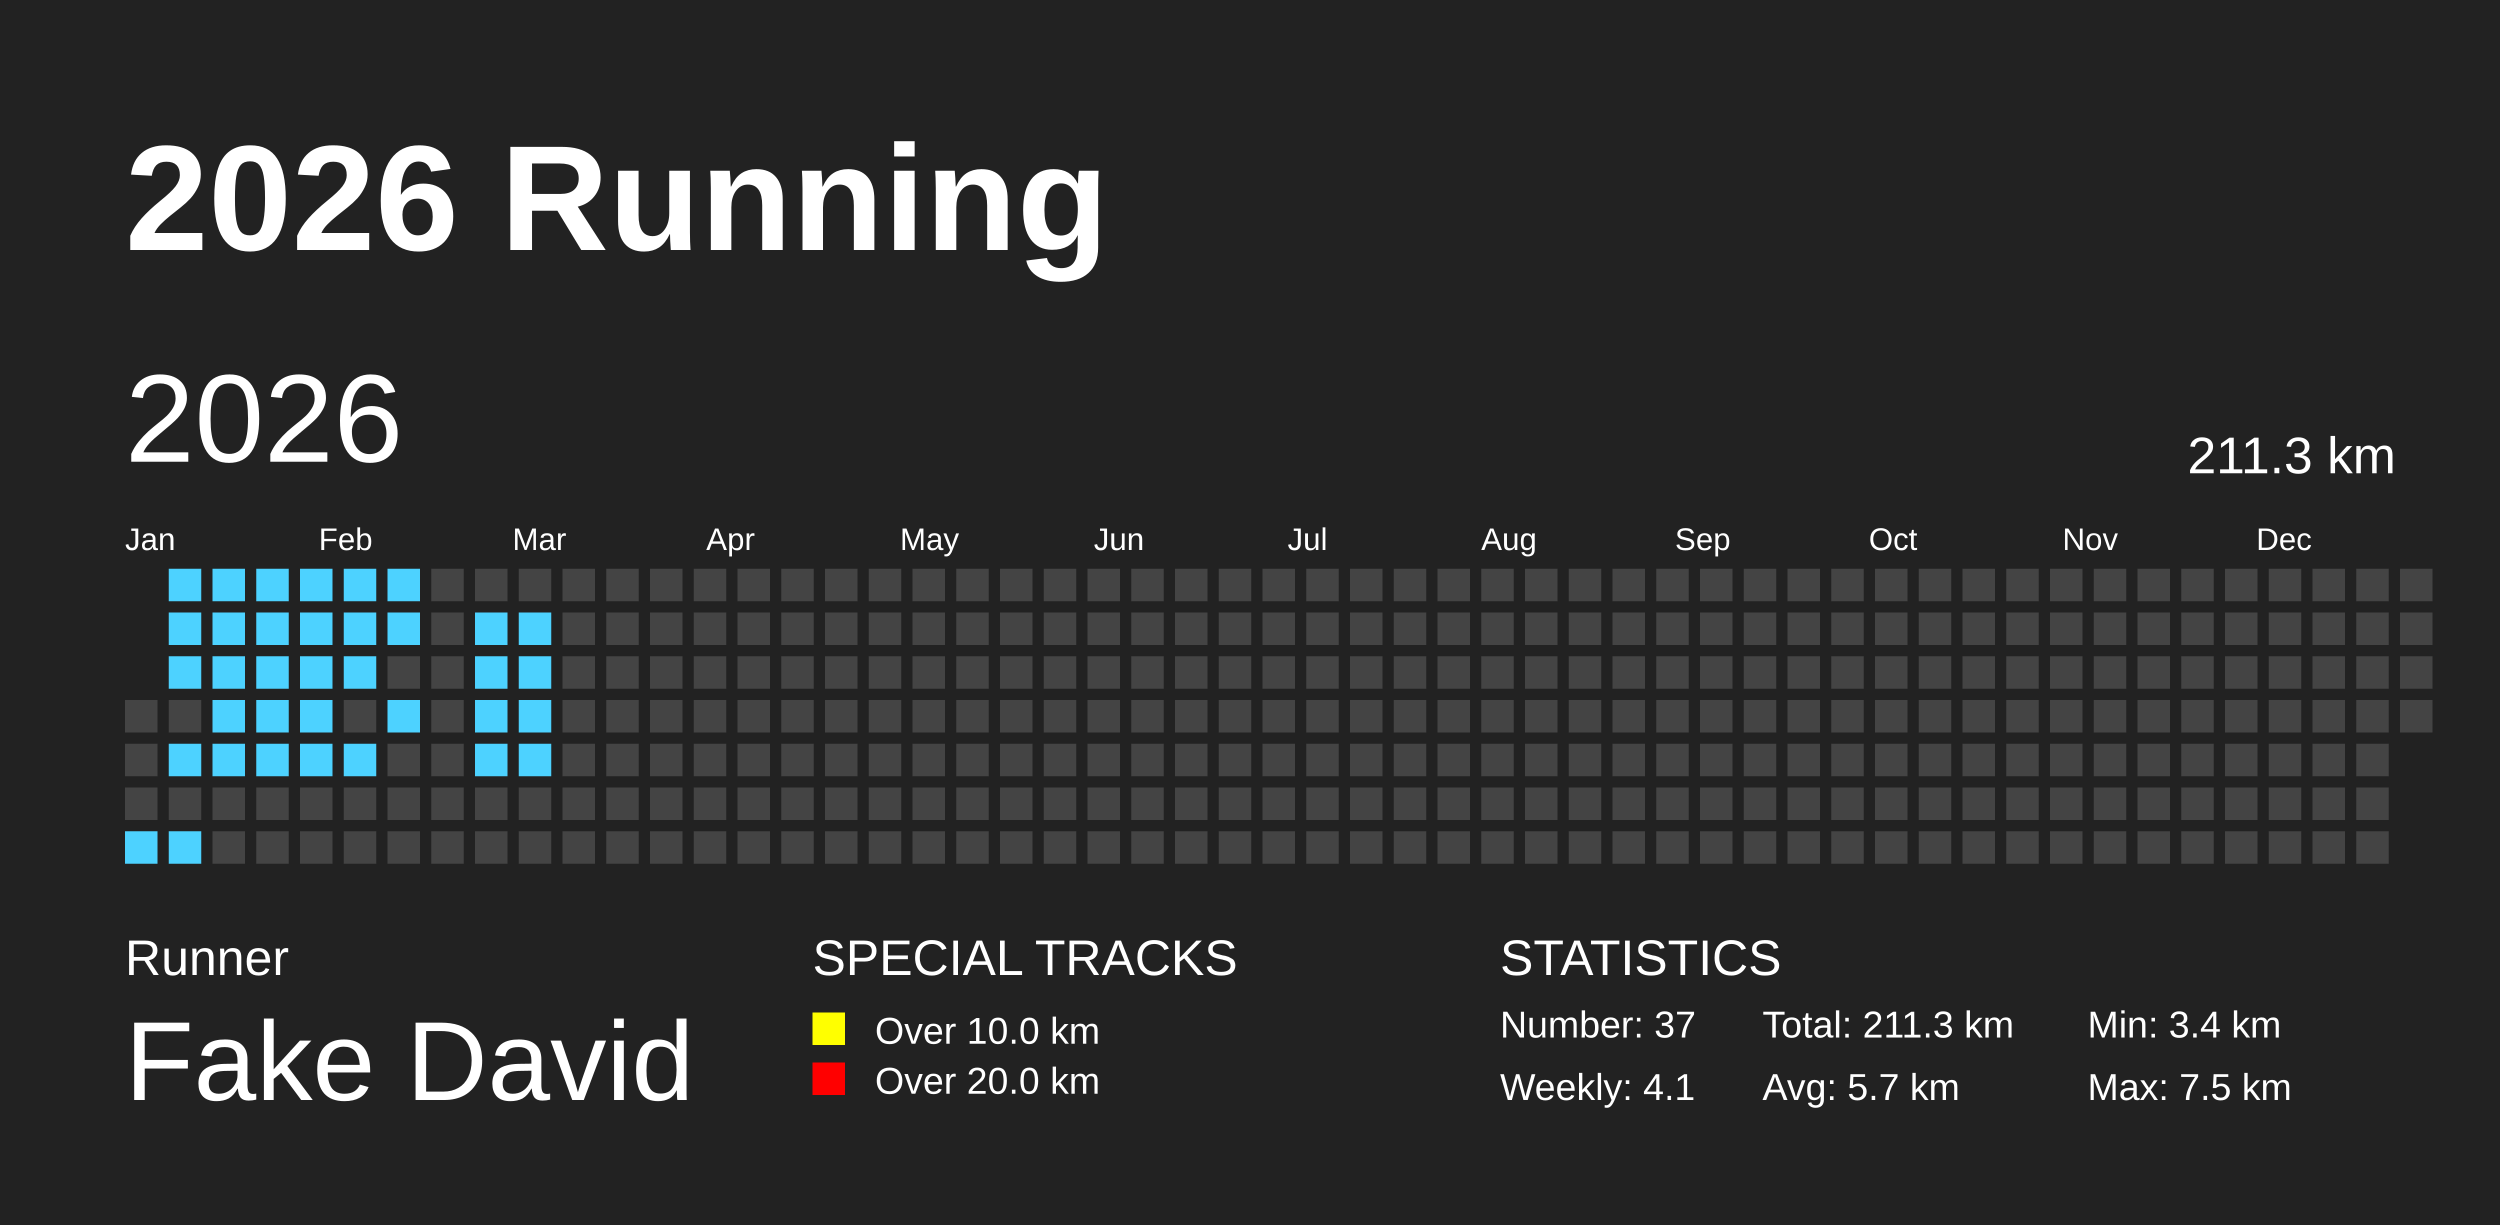
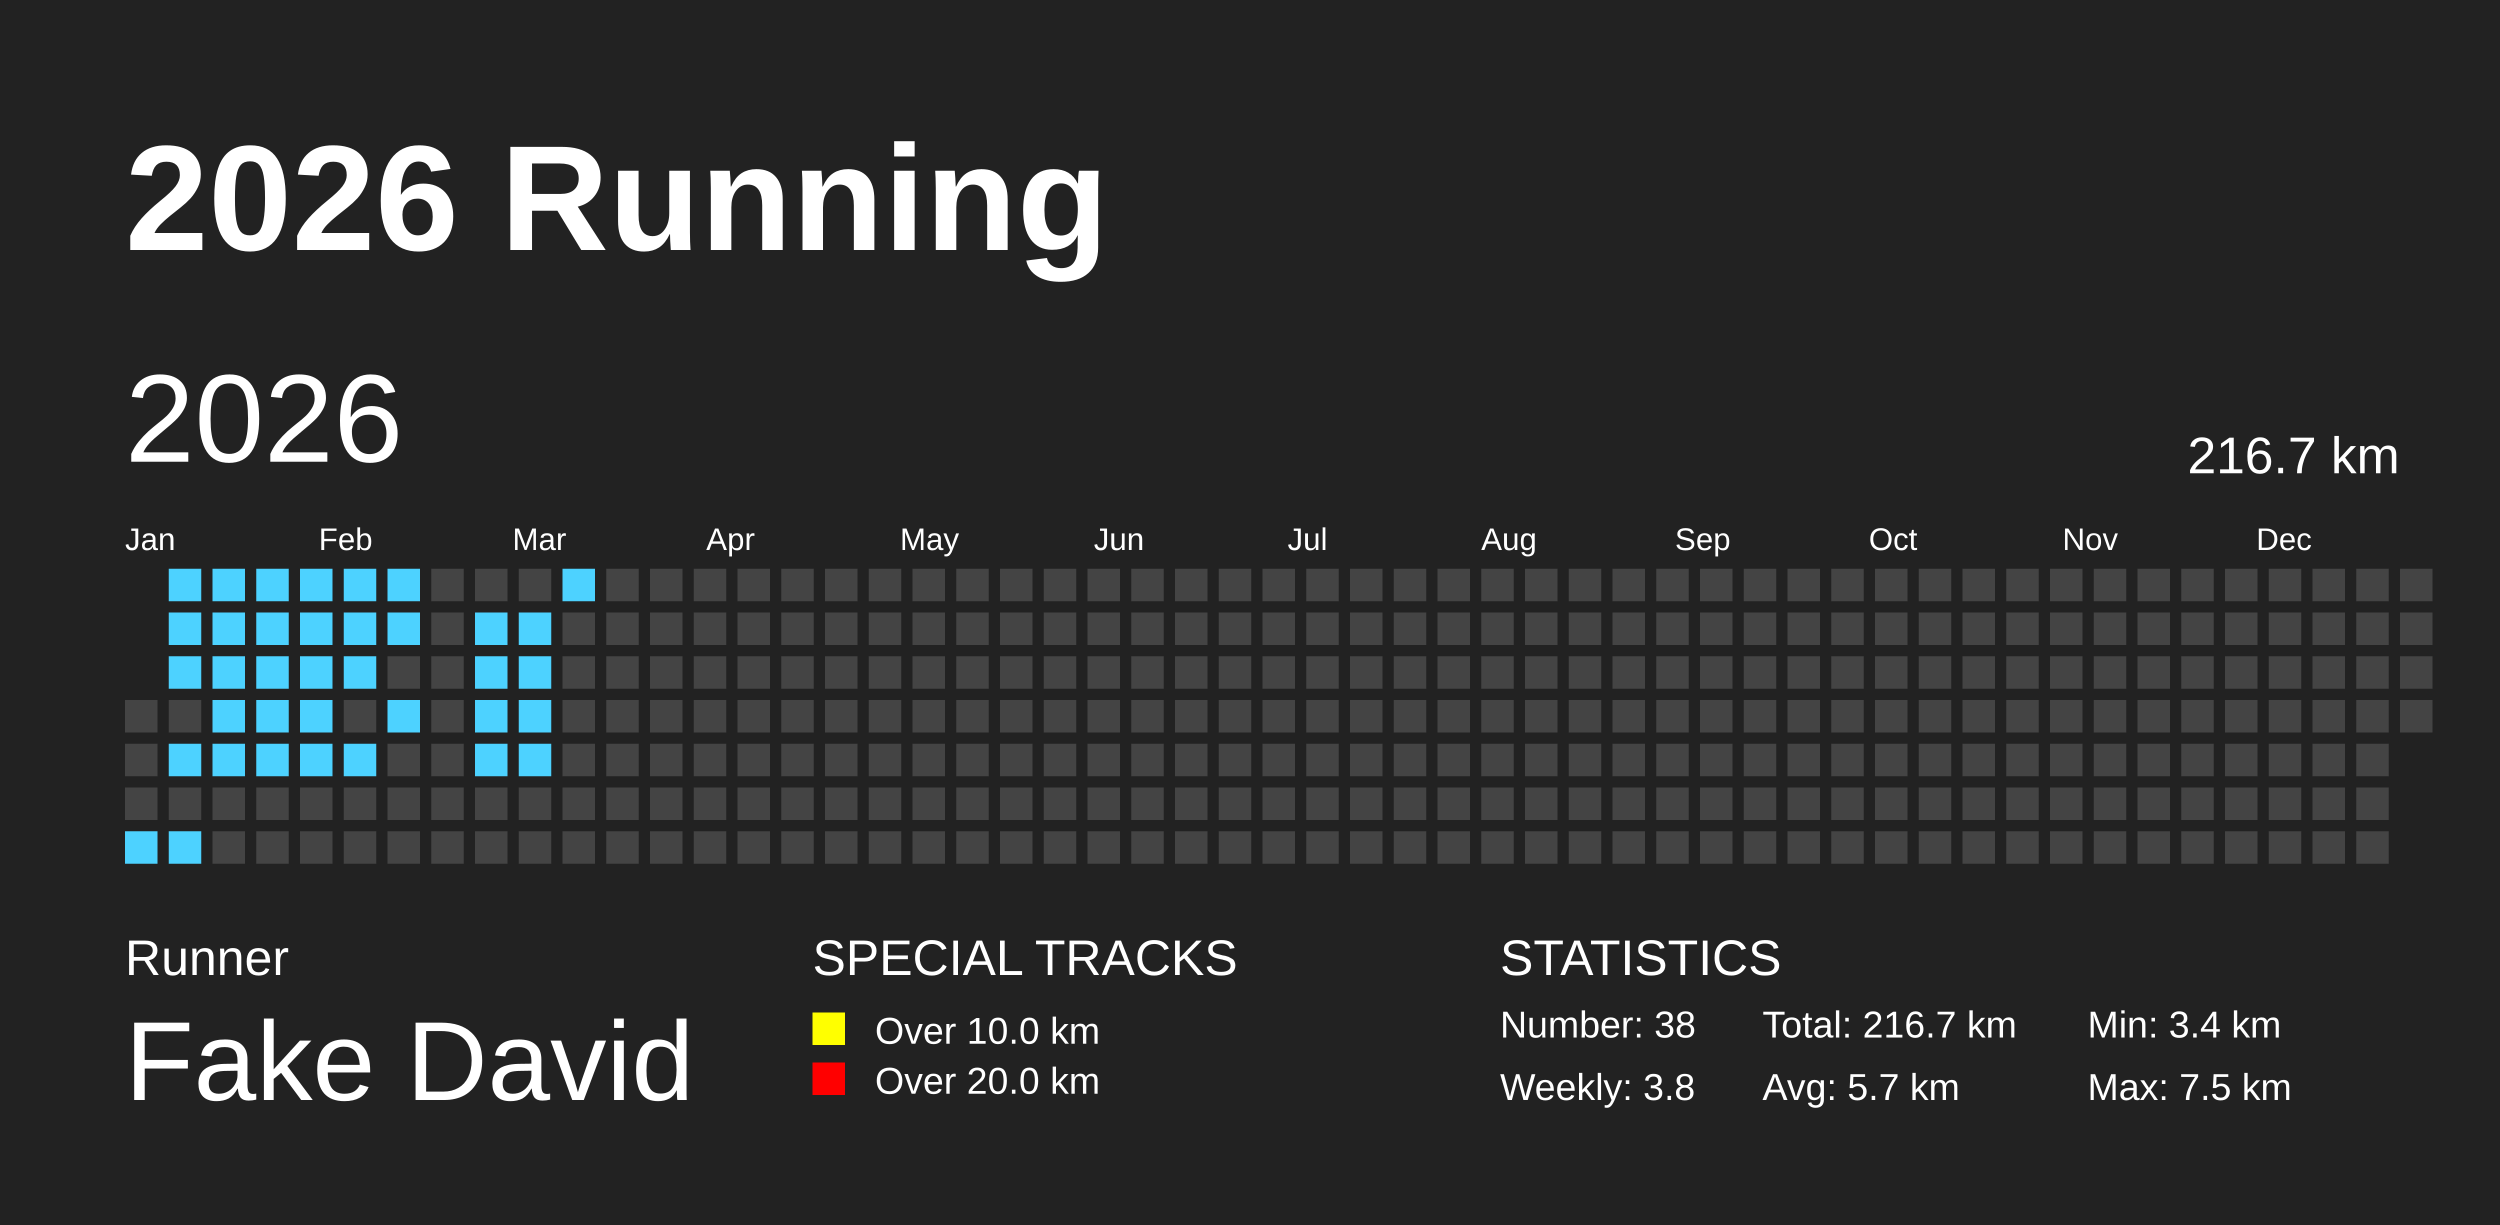
<svg xmlns="http://www.w3.org/2000/svg" baseProfile="full" height="98mm" version="1.1" viewBox="0,0,200,98" width="200mm">
  <defs />
  <rect fill="#222222" height="98" width="200" x="0" y="0" />
  <text fill="#FFFFFF" style="font-size:12px; font-family:Arial; font-weight:bold;" x="10" y="20">2026 Running</text>
  <text fill="#FFFFFF" style="font-size:4px; font-family:Arial" x="10" y="78">Runner</text>
  <text fill="#FFFFFF" style="font-size:9px; font-family:Arial" x="10" y="88">Fake David</text>
  <text fill="#FFFFFF" style="font-size:4px; font-family:Arial" x="65" y="78">SPECIAL TRACKS</text>
  <rect fill="yellow" height="2.6" width="2.6" x="65" y="81" />
  <text fill="#FFFFFF" style="font-size:3px; font-family:Arial" x="70" y="83.5">Over 10.0 km</text>
  <rect fill="red" height="2.6" width="2.6" x="65" y="85" />
  <text fill="#FFFFFF" style="font-size:3px; font-family:Arial" x="70" y="87.5">Over 20.0 km</text>
  <text fill="#FFFFFF" style="font-size:4px; font-family:Arial" x="120" y="78">STATISTICS</text>
-   <text fill="#FFFFFF" style="font-size:3px; font-family:Arial" x="120" y="83">Number: 37</text>
-   <text fill="#FFFFFF" style="font-size:3px; font-family:Arial" x="120" y="88">Weekly: 4.1</text>
-   <text fill="#FFFFFF" style="font-size:3px; font-family:Arial" x="141" y="83">Total: 211.3 km</text>
+   <text fill="#FFFFFF" style="font-size:3px; font-family:Arial" x="120" y="83">Number: 38</text>
+   <text fill="#FFFFFF" style="font-size:3px; font-family:Arial" x="120" y="88">Weekly: 3.8</text>
+   <text fill="#FFFFFF" style="font-size:3px; font-family:Arial" x="141" y="83">Total: 216.7 km</text>
  <text fill="#FFFFFF" style="font-size:3px; font-family:Arial" x="141" y="88">Avg: 5.7 km</text>
  <text fill="#FFFFFF" style="font-size:3px; font-family:Arial" x="167" y="83">Min: 3.4 km</text>
  <text fill="#FFFFFF" style="font-size:3px; font-family:Arial" x="167" y="88">Max: 7.5 km</text>
  <text dominant-baseline="hanging" fill="#FFFFFF" style="font-size:10.0px; font-family:Arial;" x="10" y="30">2026</text>
-   <text dominant-baseline="hanging" fill="#FFFFFF" style="font-size:4.125px; font-family:Arial;" x="175" y="35">211.3 km</text>
+   <text dominant-baseline="hanging" fill="#FFFFFF" style="font-size:4.125px; font-family:Arial;" x="175" y="35">216.7 km</text>
  <text fill="#FFFFFF" style="font-size:2.5px; font-family:Arial" x="10.0" y="44">Jan</text>
  <text fill="#FFFFFF" style="font-size:2.5px; font-family:Arial" x="25.5" y="44">Feb</text>
  <text fill="#FFFFFF" style="font-size:2.5px; font-family:Arial" x="41.0" y="44">Mar</text>
  <text fill="#FFFFFF" style="font-size:2.5px; font-family:Arial" x="56.5" y="44">Apr</text>
  <text fill="#FFFFFF" style="font-size:2.5px; font-family:Arial" x="72.0" y="44">May</text>
  <text fill="#FFFFFF" style="font-size:2.5px; font-family:Arial" x="87.5" y="44">Jun</text>
  <text fill="#FFFFFF" style="font-size:2.5px; font-family:Arial" x="103.0" y="44">Jul</text>
  <text fill="#FFFFFF" style="font-size:2.5px; font-family:Arial" x="118.5" y="44">Aug</text>
  <text fill="#FFFFFF" style="font-size:2.5px; font-family:Arial" x="134.0" y="44">Sep</text>
  <text fill="#FFFFFF" style="font-size:2.5px; font-family:Arial" x="149.5" y="44">Oct</text>
  <text fill="#FFFFFF" style="font-size:2.5px; font-family:Arial" x="165.0" y="44">Nov</text>
  <text fill="#FFFFFF" style="font-size:2.5px; font-family:Arial" x="180.5" y="44">Dec</text>
  <rect fill="#444444" height="2.6" width="2.6" x="10.0" y="56.0" />
  <rect fill="#444444" height="2.6" width="2.6" x="10.0" y="59.5" />
  <rect fill="#444444" height="2.6" width="2.6" x="10.0" y="63.0" />
  <rect fill="#4DD2FF" height="2.6" width="2.6" x="10.0" y="66.5" />
  <rect fill="#4DD2FF" height="2.6" width="2.6" x="13.5" y="45.5" />
  <rect fill="#4DD2FF" height="2.6" width="2.6" x="13.5" y="49.0" />
  <rect fill="#4DD2FF" height="2.6" width="2.6" x="13.5" y="52.5" />
  <rect fill="#444444" height="2.6" width="2.6" x="13.5" y="56.0" />
  <rect fill="#4DD2FF" height="2.6" width="2.6" x="13.5" y="59.5" />
  <rect fill="#444444" height="2.6" width="2.6" x="13.5" y="63.0" />
  <rect fill="#4DD2FF" height="2.6" width="2.6" x="13.5" y="66.5" />
  <rect fill="#4DD2FF" height="2.6" width="2.6" x="17.0" y="45.5" />
  <rect fill="#4DD2FF" height="2.6" width="2.6" x="17.0" y="49.0" />
  <rect fill="#4DD2FF" height="2.6" width="2.6" x="17.0" y="52.5" />
  <rect fill="#4DD2FF" height="2.6" width="2.6" x="17.0" y="56.0" />
  <rect fill="#4DD2FF" height="2.6" width="2.6" x="17.0" y="59.5" />
  <rect fill="#444444" height="2.6" width="2.6" x="17.0" y="63.0" />
  <rect fill="#444444" height="2.6" width="2.6" x="17.0" y="66.5" />
  <rect fill="#4DD2FF" height="2.6" width="2.6" x="20.5" y="45.5" />
  <rect fill="#4DD2FF" height="2.6" width="2.6" x="20.5" y="49.0" />
  <rect fill="#4DD2FF" height="2.6" width="2.6" x="20.5" y="52.5" />
  <rect fill="#4DD2FF" height="2.6" width="2.6" x="20.5" y="56.0" />
  <rect fill="#4DD2FF" height="2.6" width="2.6" x="20.5" y="59.5" />
  <rect fill="#444444" height="2.6" width="2.6" x="20.5" y="63.0" />
  <rect fill="#444444" height="2.6" width="2.6" x="20.5" y="66.5" />
  <rect fill="#4DD2FF" height="2.6" width="2.6" x="24.0" y="45.5" />
  <rect fill="#4DD2FF" height="2.6" width="2.6" x="24.0" y="49.0" />
  <rect fill="#4DD2FF" height="2.6" width="2.6" x="24.0" y="52.5" />
  <rect fill="#4DD2FF" height="2.6" width="2.6" x="24.0" y="56.0" />
  <rect fill="#4DD2FF" height="2.6" width="2.6" x="24.0" y="59.5" />
  <rect fill="#444444" height="2.6" width="2.6" x="24.0" y="63.0" />
  <rect fill="#444444" height="2.6" width="2.6" x="24.0" y="66.5" />
  <rect fill="#4DD2FF" height="2.6" width="2.6" x="27.5" y="45.5" />
  <rect fill="#4DD2FF" height="2.6" width="2.6" x="27.5" y="49.0" />
  <rect fill="#4DD2FF" height="2.6" width="2.6" x="27.5" y="52.5" />
  <rect fill="#444444" height="2.6" width="2.6" x="27.5" y="56.0" />
  <rect fill="#4DD2FF" height="2.6" width="2.6" x="27.5" y="59.5" />
  <rect fill="#444444" height="2.6" width="2.6" x="27.5" y="63.0" />
  <rect fill="#444444" height="2.6" width="2.6" x="27.5" y="66.5" />
  <rect fill="#4DD2FF" height="2.6" width="2.6" x="31.0" y="45.5" />
  <rect fill="#4DD2FF" height="2.6" width="2.6" x="31.0" y="49.0" />
  <rect fill="#444444" height="2.6" width="2.6" x="31.0" y="52.5" />
  <rect fill="#4DD2FF" height="2.6" width="2.6" x="31.0" y="56.0" />
  <rect fill="#444444" height="2.6" width="2.6" x="31.0" y="59.5" />
  <rect fill="#444444" height="2.6" width="2.6" x="31.0" y="63.0" />
  <rect fill="#444444" height="2.6" width="2.6" x="31.0" y="66.5" />
  <rect fill="#444444" height="2.6" width="2.6" x="34.5" y="45.5" />
  <rect fill="#444444" height="2.6" width="2.6" x="34.5" y="49.0" />
  <rect fill="#444444" height="2.6" width="2.6" x="34.5" y="52.5" />
  <rect fill="#444444" height="2.6" width="2.6" x="34.5" y="56.0" />
  <rect fill="#444444" height="2.6" width="2.6" x="34.5" y="59.5" />
  <rect fill="#444444" height="2.6" width="2.6" x="34.5" y="63.0" />
  <rect fill="#444444" height="2.6" width="2.6" x="34.5" y="66.5" />
  <rect fill="#444444" height="2.6" width="2.6" x="38.0" y="45.5" />
  <rect fill="#4DD2FF" height="2.6" width="2.6" x="38.0" y="49.0" />
  <rect fill="#4DD2FF" height="2.6" width="2.6" x="38.0" y="52.5" />
  <rect fill="#4DD2FF" height="2.6" width="2.6" x="38.0" y="56.0" />
  <rect fill="#4DD2FF" height="2.6" width="2.6" x="38.0" y="59.5" />
  <rect fill="#444444" height="2.6" width="2.6" x="38.0" y="63.0" />
  <rect fill="#444444" height="2.6" width="2.6" x="38.0" y="66.5" />
  <rect fill="#444444" height="2.6" width="2.6" x="41.5" y="45.5" />
  <rect fill="#4DD2FF" height="2.6" width="2.6" x="41.5" y="49.0" />
  <rect fill="#4DD2FF" height="2.6" width="2.6" x="41.5" y="52.5" />
  <rect fill="#4DD2FF" height="2.6" width="2.6" x="41.5" y="56.0" />
  <rect fill="#4DD2FF" height="2.6" width="2.6" x="41.5" y="59.5" />
  <rect fill="#444444" height="2.6" width="2.6" x="41.5" y="63.0" />
  <rect fill="#444444" height="2.6" width="2.6" x="41.5" y="66.5" />
-   <rect fill="#444444" height="2.6" width="2.6" x="45.0" y="45.5" />
+   <rect fill="#4DD2FF" height="2.6" width="2.6" x="45.0" y="45.5" />
  <rect fill="#444444" height="2.6" width="2.6" x="45.0" y="49.0" />
  <rect fill="#444444" height="2.6" width="2.6" x="45.0" y="52.5" />
  <rect fill="#444444" height="2.6" width="2.6" x="45.0" y="56.0" />
  <rect fill="#444444" height="2.6" width="2.6" x="45.0" y="59.5" />
  <rect fill="#444444" height="2.6" width="2.6" x="45.0" y="63.0" />
  <rect fill="#444444" height="2.6" width="2.6" x="45.0" y="66.5" />
  <rect fill="#444444" height="2.6" width="2.6" x="48.5" y="45.5" />
  <rect fill="#444444" height="2.6" width="2.6" x="48.5" y="49.0" />
  <rect fill="#444444" height="2.6" width="2.6" x="48.5" y="52.5" />
  <rect fill="#444444" height="2.6" width="2.6" x="48.5" y="56.0" />
  <rect fill="#444444" height="2.6" width="2.6" x="48.5" y="59.5" />
  <rect fill="#444444" height="2.6" width="2.6" x="48.5" y="63.0" />
  <rect fill="#444444" height="2.6" width="2.6" x="48.5" y="66.5" />
  <rect fill="#444444" height="2.6" width="2.6" x="52.0" y="45.5" />
  <rect fill="#444444" height="2.6" width="2.6" x="52.0" y="49.0" />
  <rect fill="#444444" height="2.6" width="2.6" x="52.0" y="52.5" />
  <rect fill="#444444" height="2.6" width="2.6" x="52.0" y="56.0" />
  <rect fill="#444444" height="2.6" width="2.6" x="52.0" y="59.5" />
  <rect fill="#444444" height="2.6" width="2.6" x="52.0" y="63.0" />
  <rect fill="#444444" height="2.6" width="2.6" x="52.0" y="66.5" />
  <rect fill="#444444" height="2.6" width="2.6" x="55.5" y="45.5" />
  <rect fill="#444444" height="2.6" width="2.6" x="55.5" y="49.0" />
  <rect fill="#444444" height="2.6" width="2.6" x="55.5" y="52.5" />
  <rect fill="#444444" height="2.6" width="2.6" x="55.5" y="56.0" />
  <rect fill="#444444" height="2.6" width="2.6" x="55.5" y="59.5" />
  <rect fill="#444444" height="2.6" width="2.6" x="55.5" y="63.0" />
  <rect fill="#444444" height="2.6" width="2.6" x="55.5" y="66.5" />
  <rect fill="#444444" height="2.6" width="2.6" x="59.0" y="45.5" />
  <rect fill="#444444" height="2.6" width="2.6" x="59.0" y="49.0" />
  <rect fill="#444444" height="2.6" width="2.6" x="59.0" y="52.5" />
  <rect fill="#444444" height="2.6" width="2.6" x="59.0" y="56.0" />
  <rect fill="#444444" height="2.6" width="2.6" x="59.0" y="59.5" />
  <rect fill="#444444" height="2.6" width="2.6" x="59.0" y="63.0" />
  <rect fill="#444444" height="2.6" width="2.6" x="59.0" y="66.5" />
  <rect fill="#444444" height="2.6" width="2.6" x="62.5" y="45.5" />
  <rect fill="#444444" height="2.6" width="2.6" x="62.5" y="49.0" />
  <rect fill="#444444" height="2.6" width="2.6" x="62.5" y="52.5" />
  <rect fill="#444444" height="2.6" width="2.6" x="62.5" y="56.0" />
  <rect fill="#444444" height="2.6" width="2.6" x="62.5" y="59.5" />
  <rect fill="#444444" height="2.6" width="2.6" x="62.5" y="63.0" />
  <rect fill="#444444" height="2.6" width="2.6" x="62.5" y="66.5" />
  <rect fill="#444444" height="2.6" width="2.6" x="66.0" y="45.5" />
  <rect fill="#444444" height="2.6" width="2.6" x="66.0" y="49.0" />
  <rect fill="#444444" height="2.6" width="2.6" x="66.0" y="52.5" />
  <rect fill="#444444" height="2.6" width="2.6" x="66.0" y="56.0" />
  <rect fill="#444444" height="2.6" width="2.6" x="66.0" y="59.5" />
  <rect fill="#444444" height="2.6" width="2.6" x="66.0" y="63.0" />
  <rect fill="#444444" height="2.6" width="2.6" x="66.0" y="66.5" />
  <rect fill="#444444" height="2.6" width="2.6" x="69.5" y="45.5" />
  <rect fill="#444444" height="2.6" width="2.6" x="69.5" y="49.0" />
  <rect fill="#444444" height="2.6" width="2.6" x="69.5" y="52.5" />
  <rect fill="#444444" height="2.6" width="2.6" x="69.5" y="56.0" />
  <rect fill="#444444" height="2.6" width="2.6" x="69.5" y="59.5" />
  <rect fill="#444444" height="2.6" width="2.6" x="69.5" y="63.0" />
  <rect fill="#444444" height="2.6" width="2.6" x="69.5" y="66.5" />
  <rect fill="#444444" height="2.6" width="2.6" x="73.0" y="45.5" />
  <rect fill="#444444" height="2.6" width="2.6" x="73.0" y="49.0" />
  <rect fill="#444444" height="2.6" width="2.6" x="73.0" y="52.5" />
  <rect fill="#444444" height="2.6" width="2.6" x="73.0" y="56.0" />
  <rect fill="#444444" height="2.6" width="2.6" x="73.0" y="59.5" />
  <rect fill="#444444" height="2.6" width="2.6" x="73.0" y="63.0" />
  <rect fill="#444444" height="2.6" width="2.6" x="73.0" y="66.5" />
  <rect fill="#444444" height="2.6" width="2.6" x="76.5" y="45.5" />
  <rect fill="#444444" height="2.6" width="2.6" x="76.5" y="49.0" />
  <rect fill="#444444" height="2.6" width="2.6" x="76.5" y="52.5" />
  <rect fill="#444444" height="2.6" width="2.6" x="76.5" y="56.0" />
  <rect fill="#444444" height="2.6" width="2.6" x="76.5" y="59.5" />
  <rect fill="#444444" height="2.6" width="2.6" x="76.5" y="63.0" />
  <rect fill="#444444" height="2.6" width="2.6" x="76.5" y="66.5" />
  <rect fill="#444444" height="2.6" width="2.6" x="80.0" y="45.5" />
  <rect fill="#444444" height="2.6" width="2.6" x="80.0" y="49.0" />
  <rect fill="#444444" height="2.6" width="2.6" x="80.0" y="52.5" />
  <rect fill="#444444" height="2.6" width="2.6" x="80.0" y="56.0" />
  <rect fill="#444444" height="2.6" width="2.6" x="80.0" y="59.5" />
  <rect fill="#444444" height="2.6" width="2.6" x="80.0" y="63.0" />
  <rect fill="#444444" height="2.6" width="2.6" x="80.0" y="66.5" />
  <rect fill="#444444" height="2.6" width="2.6" x="83.5" y="45.5" />
  <rect fill="#444444" height="2.6" width="2.6" x="83.5" y="49.0" />
  <rect fill="#444444" height="2.6" width="2.6" x="83.5" y="52.5" />
  <rect fill="#444444" height="2.6" width="2.6" x="83.5" y="56.0" />
  <rect fill="#444444" height="2.6" width="2.6" x="83.5" y="59.5" />
  <rect fill="#444444" height="2.6" width="2.6" x="83.5" y="63.0" />
  <rect fill="#444444" height="2.6" width="2.6" x="83.5" y="66.5" />
  <rect fill="#444444" height="2.6" width="2.6" x="87.0" y="45.5" />
  <rect fill="#444444" height="2.6" width="2.6" x="87.0" y="49.0" />
  <rect fill="#444444" height="2.6" width="2.6" x="87.0" y="52.5" />
  <rect fill="#444444" height="2.6" width="2.6" x="87.0" y="56.0" />
  <rect fill="#444444" height="2.6" width="2.6" x="87.0" y="59.5" />
  <rect fill="#444444" height="2.6" width="2.6" x="87.0" y="63.0" />
  <rect fill="#444444" height="2.6" width="2.6" x="87.0" y="66.5" />
  <rect fill="#444444" height="2.6" width="2.6" x="90.5" y="45.5" />
  <rect fill="#444444" height="2.6" width="2.6" x="90.5" y="49.0" />
  <rect fill="#444444" height="2.6" width="2.6" x="90.5" y="52.5" />
  <rect fill="#444444" height="2.6" width="2.6" x="90.5" y="56.0" />
  <rect fill="#444444" height="2.6" width="2.6" x="90.5" y="59.5" />
  <rect fill="#444444" height="2.6" width="2.6" x="90.5" y="63.0" />
  <rect fill="#444444" height="2.6" width="2.6" x="90.5" y="66.5" />
  <rect fill="#444444" height="2.6" width="2.6" x="94.0" y="45.5" />
  <rect fill="#444444" height="2.6" width="2.6" x="94.0" y="49.0" />
  <rect fill="#444444" height="2.6" width="2.6" x="94.0" y="52.5" />
  <rect fill="#444444" height="2.6" width="2.6" x="94.0" y="56.0" />
  <rect fill="#444444" height="2.6" width="2.6" x="94.0" y="59.5" />
  <rect fill="#444444" height="2.6" width="2.6" x="94.0" y="63.0" />
  <rect fill="#444444" height="2.6" width="2.6" x="94.0" y="66.5" />
  <rect fill="#444444" height="2.6" width="2.6" x="97.5" y="45.5" />
  <rect fill="#444444" height="2.6" width="2.6" x="97.5" y="49.0" />
  <rect fill="#444444" height="2.6" width="2.6" x="97.5" y="52.5" />
  <rect fill="#444444" height="2.6" width="2.6" x="97.5" y="56.0" />
  <rect fill="#444444" height="2.6" width="2.6" x="97.5" y="59.5" />
  <rect fill="#444444" height="2.6" width="2.6" x="97.5" y="63.0" />
  <rect fill="#444444" height="2.6" width="2.6" x="97.5" y="66.5" />
  <rect fill="#444444" height="2.6" width="2.6" x="101.0" y="45.5" />
  <rect fill="#444444" height="2.6" width="2.6" x="101.0" y="49.0" />
  <rect fill="#444444" height="2.6" width="2.6" x="101.0" y="52.5" />
  <rect fill="#444444" height="2.6" width="2.6" x="101.0" y="56.0" />
  <rect fill="#444444" height="2.6" width="2.6" x="101.0" y="59.5" />
  <rect fill="#444444" height="2.6" width="2.6" x="101.0" y="63.0" />
  <rect fill="#444444" height="2.6" width="2.6" x="101.0" y="66.5" />
  <rect fill="#444444" height="2.6" width="2.6" x="104.5" y="45.5" />
  <rect fill="#444444" height="2.6" width="2.6" x="104.5" y="49.0" />
  <rect fill="#444444" height="2.6" width="2.6" x="104.5" y="52.5" />
  <rect fill="#444444" height="2.6" width="2.6" x="104.5" y="56.0" />
  <rect fill="#444444" height="2.6" width="2.6" x="104.5" y="59.5" />
  <rect fill="#444444" height="2.6" width="2.6" x="104.5" y="63.0" />
  <rect fill="#444444" height="2.6" width="2.6" x="104.5" y="66.5" />
  <rect fill="#444444" height="2.6" width="2.6" x="108.0" y="45.5" />
  <rect fill="#444444" height="2.6" width="2.6" x="108.0" y="49.0" />
  <rect fill="#444444" height="2.6" width="2.6" x="108.0" y="52.5" />
  <rect fill="#444444" height="2.6" width="2.6" x="108.0" y="56.0" />
  <rect fill="#444444" height="2.6" width="2.6" x="108.0" y="59.5" />
  <rect fill="#444444" height="2.6" width="2.6" x="108.0" y="63.0" />
  <rect fill="#444444" height="2.6" width="2.6" x="108.0" y="66.5" />
  <rect fill="#444444" height="2.6" width="2.6" x="111.5" y="45.5" />
  <rect fill="#444444" height="2.6" width="2.6" x="111.5" y="49.0" />
  <rect fill="#444444" height="2.6" width="2.6" x="111.5" y="52.5" />
  <rect fill="#444444" height="2.6" width="2.6" x="111.5" y="56.0" />
  <rect fill="#444444" height="2.6" width="2.6" x="111.5" y="59.5" />
  <rect fill="#444444" height="2.6" width="2.6" x="111.5" y="63.0" />
  <rect fill="#444444" height="2.6" width="2.6" x="111.5" y="66.5" />
  <rect fill="#444444" height="2.6" width="2.6" x="115.0" y="45.5" />
  <rect fill="#444444" height="2.6" width="2.6" x="115.0" y="49.0" />
  <rect fill="#444444" height="2.6" width="2.6" x="115.0" y="52.5" />
  <rect fill="#444444" height="2.6" width="2.6" x="115.0" y="56.0" />
  <rect fill="#444444" height="2.6" width="2.6" x="115.0" y="59.5" />
  <rect fill="#444444" height="2.6" width="2.6" x="115.0" y="63.0" />
  <rect fill="#444444" height="2.6" width="2.6" x="115.0" y="66.5" />
  <rect fill="#444444" height="2.6" width="2.6" x="118.5" y="45.5" />
  <rect fill="#444444" height="2.6" width="2.6" x="118.5" y="49.0" />
  <rect fill="#444444" height="2.6" width="2.6" x="118.5" y="52.5" />
  <rect fill="#444444" height="2.6" width="2.6" x="118.5" y="56.0" />
  <rect fill="#444444" height="2.6" width="2.6" x="118.5" y="59.5" />
  <rect fill="#444444" height="2.6" width="2.6" x="118.5" y="63.0" />
  <rect fill="#444444" height="2.6" width="2.6" x="118.5" y="66.5" />
  <rect fill="#444444" height="2.6" width="2.6" x="122.0" y="45.5" />
  <rect fill="#444444" height="2.6" width="2.6" x="122.0" y="49.0" />
  <rect fill="#444444" height="2.6" width="2.6" x="122.0" y="52.5" />
  <rect fill="#444444" height="2.6" width="2.6" x="122.0" y="56.0" />
  <rect fill="#444444" height="2.6" width="2.6" x="122.0" y="59.5" />
  <rect fill="#444444" height="2.6" width="2.6" x="122.0" y="63.0" />
  <rect fill="#444444" height="2.6" width="2.6" x="122.0" y="66.5" />
  <rect fill="#444444" height="2.6" width="2.6" x="125.5" y="45.5" />
  <rect fill="#444444" height="2.6" width="2.6" x="125.5" y="49.0" />
  <rect fill="#444444" height="2.6" width="2.6" x="125.5" y="52.5" />
  <rect fill="#444444" height="2.6" width="2.6" x="125.5" y="56.0" />
  <rect fill="#444444" height="2.6" width="2.6" x="125.5" y="59.5" />
  <rect fill="#444444" height="2.6" width="2.6" x="125.5" y="63.0" />
  <rect fill="#444444" height="2.6" width="2.6" x="125.5" y="66.5" />
  <rect fill="#444444" height="2.6" width="2.6" x="129.0" y="45.5" />
  <rect fill="#444444" height="2.6" width="2.6" x="129.0" y="49.0" />
  <rect fill="#444444" height="2.6" width="2.6" x="129.0" y="52.5" />
  <rect fill="#444444" height="2.6" width="2.6" x="129.0" y="56.0" />
  <rect fill="#444444" height="2.6" width="2.6" x="129.0" y="59.5" />
  <rect fill="#444444" height="2.6" width="2.6" x="129.0" y="63.0" />
  <rect fill="#444444" height="2.6" width="2.6" x="129.0" y="66.5" />
  <rect fill="#444444" height="2.6" width="2.6" x="132.5" y="45.5" />
  <rect fill="#444444" height="2.6" width="2.6" x="132.5" y="49.0" />
  <rect fill="#444444" height="2.6" width="2.6" x="132.5" y="52.5" />
  <rect fill="#444444" height="2.6" width="2.6" x="132.5" y="56.0" />
  <rect fill="#444444" height="2.6" width="2.6" x="132.5" y="59.5" />
  <rect fill="#444444" height="2.6" width="2.6" x="132.5" y="63.0" />
  <rect fill="#444444" height="2.6" width="2.6" x="132.5" y="66.5" />
  <rect fill="#444444" height="2.6" width="2.6" x="136.0" y="45.5" />
  <rect fill="#444444" height="2.6" width="2.6" x="136.0" y="49.0" />
  <rect fill="#444444" height="2.6" width="2.6" x="136.0" y="52.5" />
  <rect fill="#444444" height="2.6" width="2.6" x="136.0" y="56.0" />
  <rect fill="#444444" height="2.6" width="2.6" x="136.0" y="59.5" />
  <rect fill="#444444" height="2.6" width="2.6" x="136.0" y="63.0" />
  <rect fill="#444444" height="2.6" width="2.6" x="136.0" y="66.5" />
  <rect fill="#444444" height="2.6" width="2.6" x="139.5" y="45.5" />
  <rect fill="#444444" height="2.6" width="2.6" x="139.5" y="49.0" />
  <rect fill="#444444" height="2.6" width="2.6" x="139.5" y="52.5" />
  <rect fill="#444444" height="2.6" width="2.6" x="139.5" y="56.0" />
  <rect fill="#444444" height="2.6" width="2.6" x="139.5" y="59.5" />
  <rect fill="#444444" height="2.6" width="2.6" x="139.5" y="63.0" />
  <rect fill="#444444" height="2.6" width="2.6" x="139.5" y="66.5" />
  <rect fill="#444444" height="2.6" width="2.6" x="143.0" y="45.5" />
  <rect fill="#444444" height="2.6" width="2.6" x="143.0" y="49.0" />
  <rect fill="#444444" height="2.6" width="2.6" x="143.0" y="52.5" />
  <rect fill="#444444" height="2.6" width="2.6" x="143.0" y="56.0" />
  <rect fill="#444444" height="2.6" width="2.6" x="143.0" y="59.5" />
  <rect fill="#444444" height="2.6" width="2.6" x="143.0" y="63.0" />
  <rect fill="#444444" height="2.6" width="2.6" x="143.0" y="66.5" />
  <rect fill="#444444" height="2.6" width="2.6" x="146.5" y="45.5" />
  <rect fill="#444444" height="2.6" width="2.6" x="146.5" y="49.0" />
  <rect fill="#444444" height="2.6" width="2.6" x="146.5" y="52.5" />
  <rect fill="#444444" height="2.6" width="2.6" x="146.5" y="56.0" />
  <rect fill="#444444" height="2.6" width="2.6" x="146.5" y="59.5" />
  <rect fill="#444444" height="2.6" width="2.6" x="146.5" y="63.0" />
  <rect fill="#444444" height="2.6" width="2.6" x="146.5" y="66.5" />
  <rect fill="#444444" height="2.6" width="2.6" x="150.0" y="45.5" />
  <rect fill="#444444" height="2.6" width="2.6" x="150.0" y="49.0" />
  <rect fill="#444444" height="2.6" width="2.6" x="150.0" y="52.5" />
  <rect fill="#444444" height="2.6" width="2.6" x="150.0" y="56.0" />
  <rect fill="#444444" height="2.6" width="2.6" x="150.0" y="59.5" />
  <rect fill="#444444" height="2.6" width="2.6" x="150.0" y="63.0" />
  <rect fill="#444444" height="2.6" width="2.6" x="150.0" y="66.5" />
  <rect fill="#444444" height="2.6" width="2.6" x="153.5" y="45.5" />
  <rect fill="#444444" height="2.6" width="2.6" x="153.5" y="49.0" />
  <rect fill="#444444" height="2.6" width="2.6" x="153.5" y="52.5" />
  <rect fill="#444444" height="2.6" width="2.6" x="153.5" y="56.0" />
  <rect fill="#444444" height="2.6" width="2.6" x="153.5" y="59.5" />
  <rect fill="#444444" height="2.6" width="2.6" x="153.5" y="63.0" />
  <rect fill="#444444" height="2.6" width="2.6" x="153.5" y="66.5" />
  <rect fill="#444444" height="2.6" width="2.6" x="157.0" y="45.5" />
  <rect fill="#444444" height="2.6" width="2.6" x="157.0" y="49.0" />
  <rect fill="#444444" height="2.6" width="2.6" x="157.0" y="52.5" />
  <rect fill="#444444" height="2.6" width="2.6" x="157.0" y="56.0" />
  <rect fill="#444444" height="2.6" width="2.6" x="157.0" y="59.5" />
  <rect fill="#444444" height="2.6" width="2.6" x="157.0" y="63.0" />
  <rect fill="#444444" height="2.6" width="2.6" x="157.0" y="66.5" />
  <rect fill="#444444" height="2.6" width="2.6" x="160.5" y="45.5" />
  <rect fill="#444444" height="2.6" width="2.6" x="160.5" y="49.0" />
  <rect fill="#444444" height="2.6" width="2.6" x="160.5" y="52.5" />
  <rect fill="#444444" height="2.6" width="2.6" x="160.5" y="56.0" />
  <rect fill="#444444" height="2.6" width="2.6" x="160.5" y="59.5" />
  <rect fill="#444444" height="2.6" width="2.6" x="160.5" y="63.0" />
  <rect fill="#444444" height="2.6" width="2.6" x="160.5" y="66.5" />
  <rect fill="#444444" height="2.6" width="2.6" x="164.0" y="45.5" />
  <rect fill="#444444" height="2.6" width="2.6" x="164.0" y="49.0" />
  <rect fill="#444444" height="2.6" width="2.6" x="164.0" y="52.5" />
  <rect fill="#444444" height="2.6" width="2.6" x="164.0" y="56.0" />
  <rect fill="#444444" height="2.6" width="2.6" x="164.0" y="59.5" />
  <rect fill="#444444" height="2.6" width="2.6" x="164.0" y="63.0" />
  <rect fill="#444444" height="2.6" width="2.6" x="164.0" y="66.5" />
  <rect fill="#444444" height="2.6" width="2.6" x="167.5" y="45.5" />
  <rect fill="#444444" height="2.6" width="2.6" x="167.5" y="49.0" />
  <rect fill="#444444" height="2.6" width="2.6" x="167.5" y="52.5" />
  <rect fill="#444444" height="2.6" width="2.6" x="167.5" y="56.0" />
  <rect fill="#444444" height="2.6" width="2.6" x="167.5" y="59.5" />
  <rect fill="#444444" height="2.6" width="2.6" x="167.5" y="63.0" />
  <rect fill="#444444" height="2.6" width="2.6" x="167.5" y="66.5" />
  <rect fill="#444444" height="2.6" width="2.6" x="171.0" y="45.5" />
  <rect fill="#444444" height="2.6" width="2.6" x="171.0" y="49.0" />
  <rect fill="#444444" height="2.6" width="2.6" x="171.0" y="52.5" />
  <rect fill="#444444" height="2.6" width="2.6" x="171.0" y="56.0" />
  <rect fill="#444444" height="2.6" width="2.6" x="171.0" y="59.5" />
  <rect fill="#444444" height="2.6" width="2.6" x="171.0" y="63.0" />
  <rect fill="#444444" height="2.6" width="2.6" x="171.0" y="66.5" />
  <rect fill="#444444" height="2.6" width="2.6" x="174.5" y="45.5" />
  <rect fill="#444444" height="2.6" width="2.6" x="174.5" y="49.0" />
  <rect fill="#444444" height="2.6" width="2.6" x="174.5" y="52.5" />
  <rect fill="#444444" height="2.6" width="2.6" x="174.5" y="56.0" />
  <rect fill="#444444" height="2.6" width="2.6" x="174.5" y="59.5" />
  <rect fill="#444444" height="2.6" width="2.6" x="174.5" y="63.0" />
  <rect fill="#444444" height="2.6" width="2.6" x="174.5" y="66.5" />
  <rect fill="#444444" height="2.6" width="2.6" x="178.0" y="45.5" />
  <rect fill="#444444" height="2.6" width="2.6" x="178.0" y="49.0" />
  <rect fill="#444444" height="2.6" width="2.6" x="178.0" y="52.5" />
  <rect fill="#444444" height="2.6" width="2.6" x="178.0" y="56.0" />
  <rect fill="#444444" height="2.6" width="2.6" x="178.0" y="59.5" />
  <rect fill="#444444" height="2.6" width="2.6" x="178.0" y="63.0" />
  <rect fill="#444444" height="2.6" width="2.6" x="178.0" y="66.5" />
  <rect fill="#444444" height="2.6" width="2.6" x="181.5" y="45.5" />
  <rect fill="#444444" height="2.6" width="2.6" x="181.5" y="49.0" />
  <rect fill="#444444" height="2.6" width="2.6" x="181.5" y="52.5" />
  <rect fill="#444444" height="2.6" width="2.6" x="181.5" y="56.0" />
  <rect fill="#444444" height="2.6" width="2.6" x="181.5" y="59.5" />
  <rect fill="#444444" height="2.6" width="2.6" x="181.5" y="63.0" />
  <rect fill="#444444" height="2.6" width="2.6" x="181.5" y="66.5" />
  <rect fill="#444444" height="2.6" width="2.6" x="185.0" y="45.5" />
  <rect fill="#444444" height="2.6" width="2.6" x="185.0" y="49.0" />
  <rect fill="#444444" height="2.6" width="2.6" x="185.0" y="52.5" />
  <rect fill="#444444" height="2.6" width="2.6" x="185.0" y="56.0" />
  <rect fill="#444444" height="2.6" width="2.6" x="185.0" y="59.5" />
  <rect fill="#444444" height="2.6" width="2.6" x="185.0" y="63.0" />
  <rect fill="#444444" height="2.6" width="2.6" x="185.0" y="66.5" />
  <rect fill="#444444" height="2.6" width="2.6" x="188.5" y="45.5" />
  <rect fill="#444444" height="2.6" width="2.6" x="188.5" y="49.0" />
  <rect fill="#444444" height="2.6" width="2.6" x="188.5" y="52.5" />
  <rect fill="#444444" height="2.6" width="2.6" x="188.5" y="56.0" />
  <rect fill="#444444" height="2.6" width="2.6" x="188.5" y="59.5" />
  <rect fill="#444444" height="2.6" width="2.6" x="188.5" y="63.0" />
  <rect fill="#444444" height="2.6" width="2.6" x="188.5" y="66.5" />
  <rect fill="#444444" height="2.6" width="2.6" x="192.0" y="45.5" />
  <rect fill="#444444" height="2.6" width="2.6" x="192.0" y="49.0" />
  <rect fill="#444444" height="2.6" width="2.6" x="192.0" y="52.5" />
  <rect fill="#444444" height="2.6" width="2.6" x="192.0" y="56.0" />
</svg>
